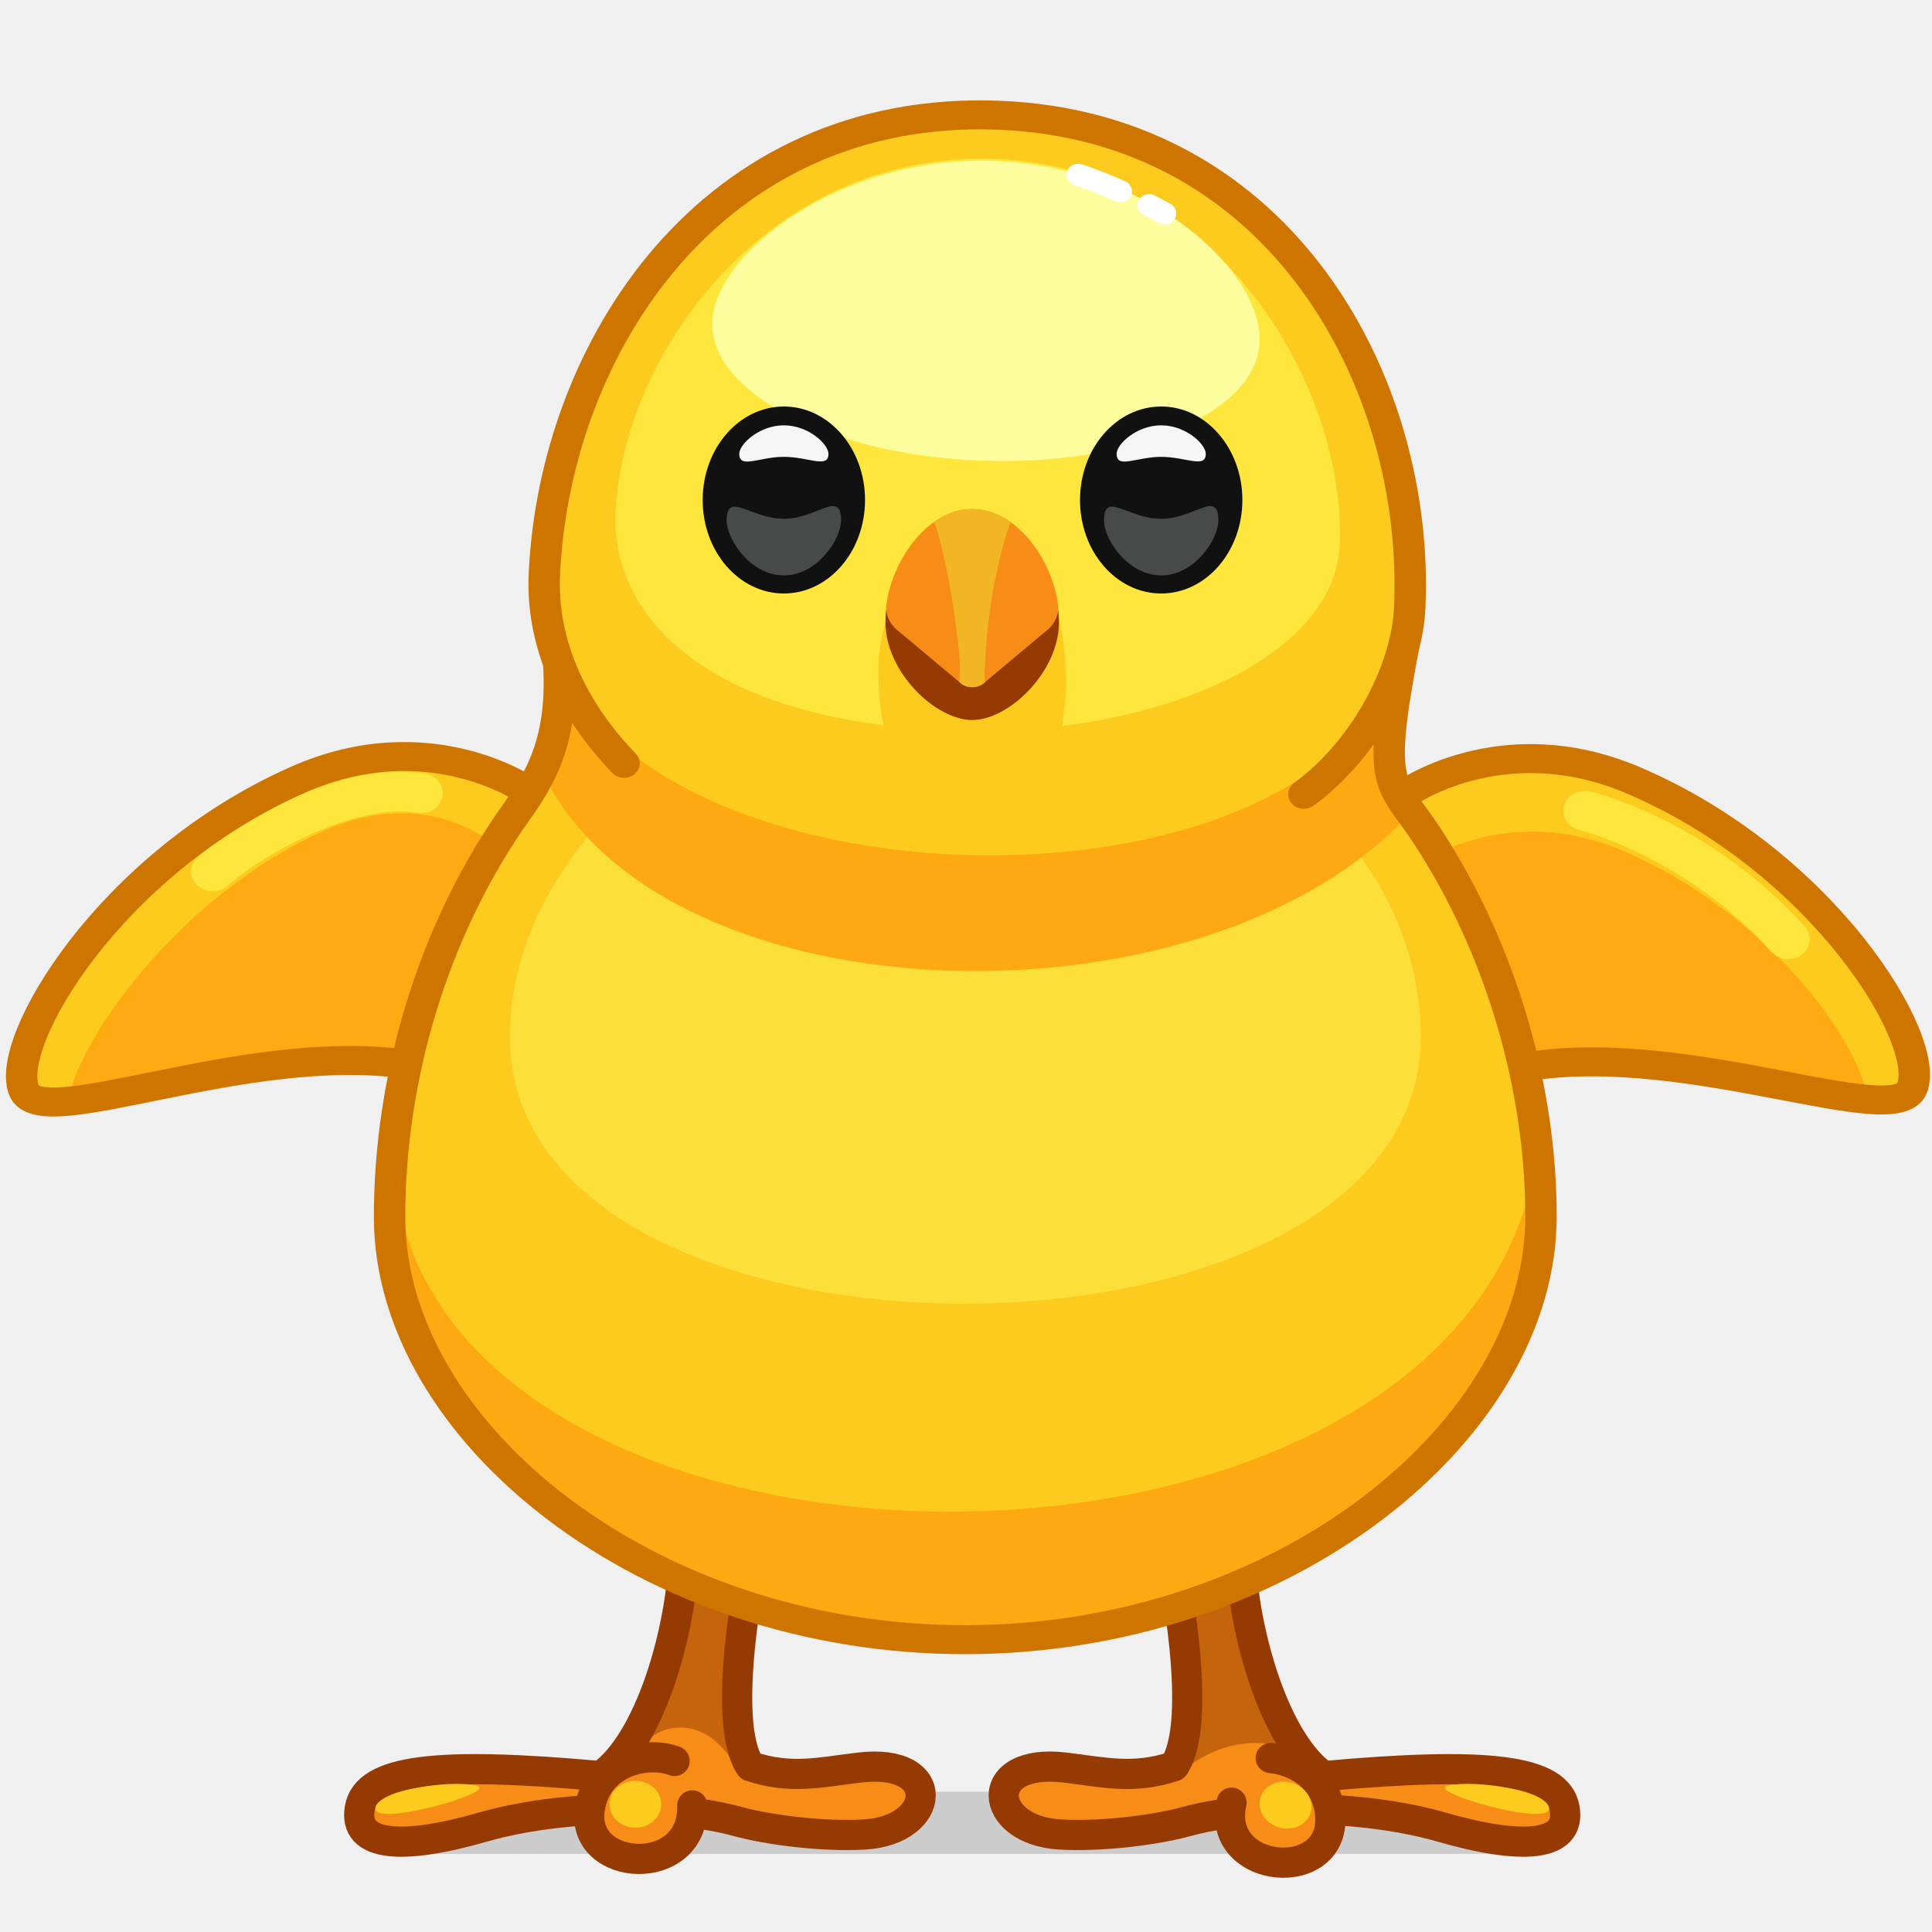
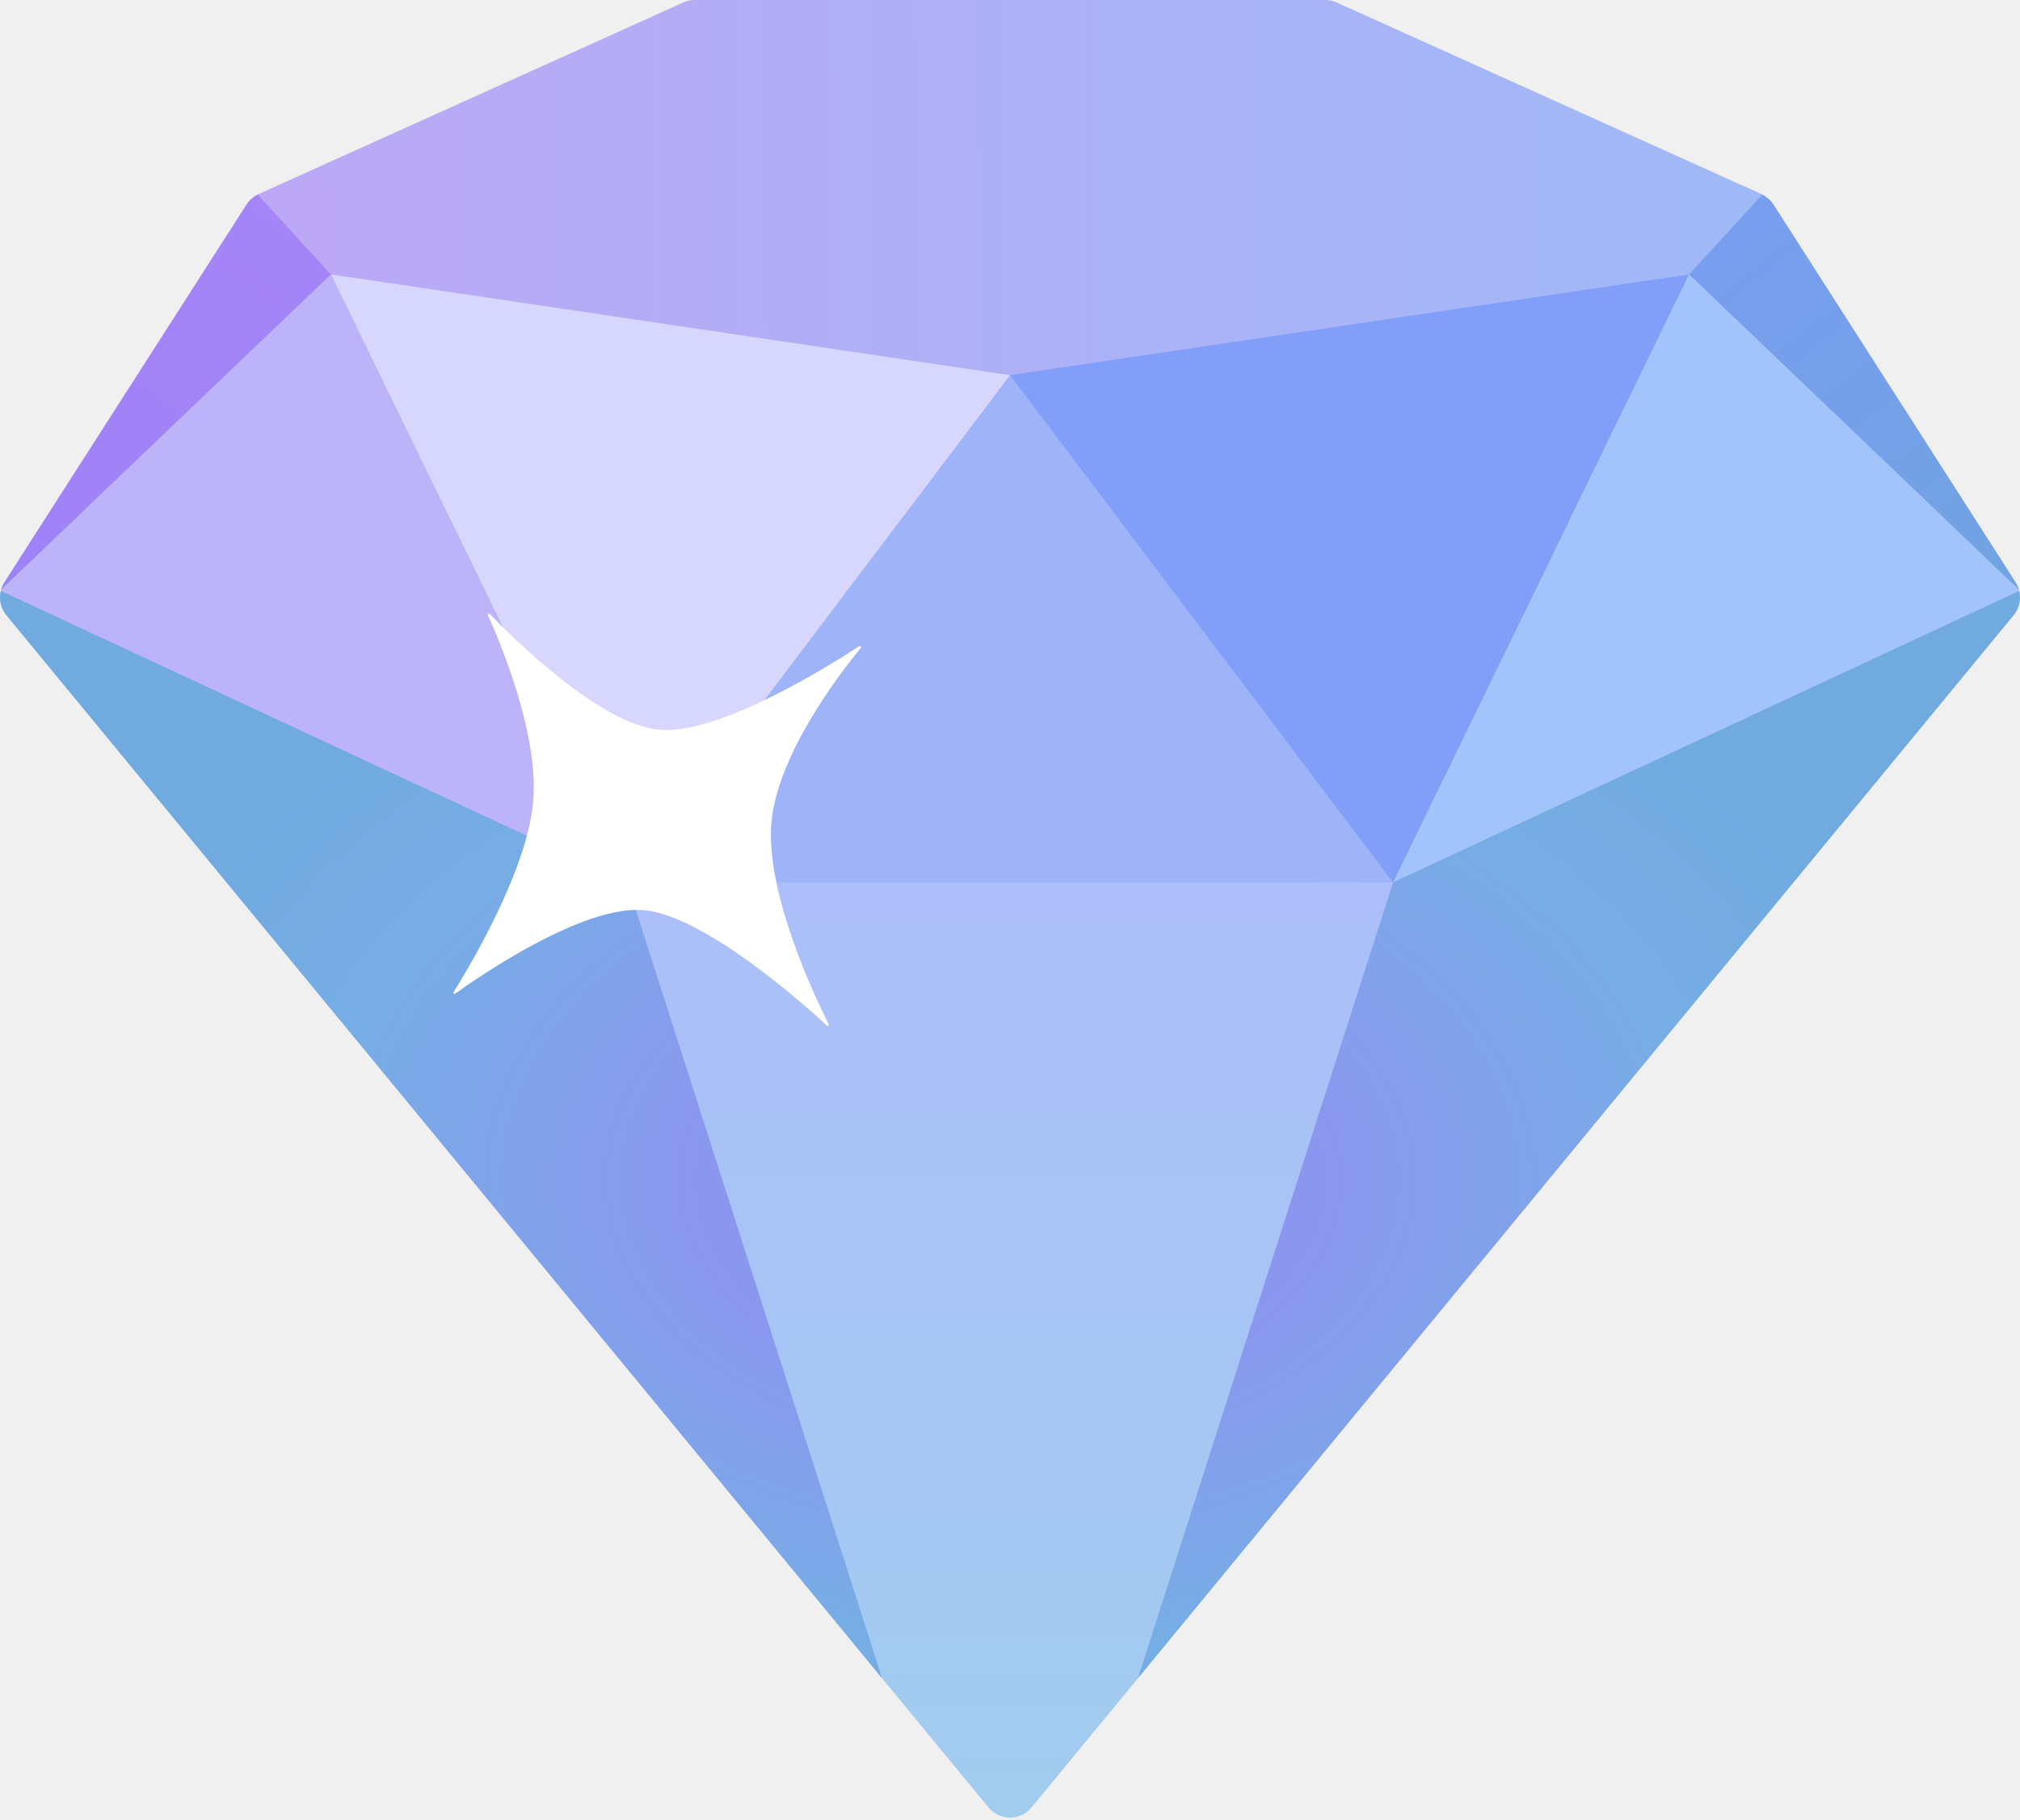
- <svg xmlns="http://www.w3.org/2000/svg" viewBox="0 0 512 512" width="512" height="512" preserveAspectRatio="xMidYMid meet" style="width: 100%; height: 100%; transform: translate3d(0px, 0px, 0px);">
+ <svg xmlns="http://www.w3.org/2000/svg" width="576" height="519" viewBox="0 0 576 519" fill="none">
+   <mask id="mask0_402_102" style="mask-type:alpha" maskUnits="userSpaceOnUse" x="0" y="0" width="576" height="519">
+     <path fill-rule="evenodd" clip-rule="evenodd" d="M194.839 0.704C195.867 0.24 196.982 0 198.11 0H377.888C379.016 0 380.131 0.24 381.161 0.704L502.253 55.343C503.666 55.979 504.863 57.015 505.702 58.324L574.724 166.014C576.614 168.963 576.386 172.806 574.161 175.508L294.158 515.488C290.96 519.371 285.04 519.371 281.842 515.488L1.839 175.508C-0.386 172.806 -0.614 168.963 1.276 166.014L70.296 58.324C71.135 57.015 72.334 55.979 73.745 55.343L194.839 0.704Z" fill="white" />
+   </mask>
+   <g mask="url(#mask0_402_102)">
+     <rect y="124.831" width="575.995" height="390.348" fill="url(#paint0_angular_402_102)" />
+     <rect width="575.995" height="148.61" fill="url(#paint1_linear_402_102)" />
+     <path d="M288.006 106.999L397.248 251.644H178.767L288.006 106.999Z" fill="#9FB3F9" />
+     <path d="M288.006 592.457L397.248 251.646H178.767L288.006 592.457Z" fill="url(#paint2_linear_402_102)" />
+     <path d="M288.008 106.998L94.356 78.267L178.768 251.646L288.008 106.998Z" fill="#D7D6FC" />
+     <path d="M0 168.423L94.344 78.267L178.757 251.646L0 168.423Z" fill="#BDB3F9" />
+     <path d="M0 168.424L94.344 78.268L73.488 55.481C61.195 57.025 31.841 116.179 0 168.424Z" fill="url(#paint3_linear_402_102)" />
+     <path d="M287.996 106.998L481.649 78.267L397.236 251.646L287.996 106.998Z" fill="#819EF8" />
+     <path d="M576.007 168.426L481.663 78.27L397.25 251.648L576.007 168.426Z" fill="#A3C4FA" />
+     <path d="M576.005 168.424L481.661 78.268L502.516 55.481C519.786 66.422 546.282 121.358 576.005 168.424Z" fill="url(#paint4_linear_402_102)" />
+     <path d="M139.116 175.449C138.973 175.135 139.421 174.844 139.66 175.093C145.818 181.508 170.974 206.668 188.093 208.144C205.102 209.611 236.845 189.65 245.019 184.294C245.314 184.1 245.681 184.523 245.457 184.795C240.012 191.401 221.726 214.902 219.981 234.563C218.19 254.745 232.592 284.785 236.293 292.115C236.446 292.419 236.043 292.738 235.792 292.507C229.288 286.5 200.829 261.08 183.527 259.588C166.17 258.091 136.433 278.636 129.777 283.415C129.505 283.611 129.154 283.26 129.332 282.976C133.444 276.414 150.277 248.506 152.034 228.703C153.754 209.322 142.373 182.621 139.116 175.449Z" fill="white" />
+   </g>
  <defs>
-     <clipPath id="__lottie_element_17">
-       <rect width="512" height="512" x="0" y="0" />
-     </clipPath>
+     <radialGradient id="paint0_angular_402_102" cx="0" cy="0" r="1" gradientUnits="userSpaceOnUse" gradientTransform="translate(287.999 336.769) rotate(90.0005) scale(178.41 263.261)">
+       <stop stop-color="#9A85F7" />
+       <stop offset="0.741" stop-color="#77ADE5" />
+       <stop offset="1" stop-color="#70AADF" />
+     </radialGradient>
+     <linearGradient id="paint1_linear_402_102" x1="72.627" y1="60.172" x2="500.682" y2="57.44" gradientUnits="userSpaceOnUse">
+       <stop stop-color="#BCA8F6" />
+       <stop offset="1" stop-color="#A0B9F7" />
+     </linearGradient>
+     <linearGradient id="paint2_linear_402_102" x1="288.007" y1="251.646" x2="288.002" y2="513.957" gradientUnits="userSpaceOnUse">
+       <stop stop-color="#ACBEF9" />
+       <stop offset="1" stop-color="#A1CCEE" />
+     </linearGradient>
+     <linearGradient id="paint3_linear_402_102" x1="86.088" y1="57.518" x2="4.178" y2="170.1" gradientUnits="userSpaceOnUse">
+       <stop stop-color="#A585F7" />
+       <stop offset="1" stop-color="#9E82F7" />
+     </linearGradient>
+     <linearGradient id="paint4_linear_402_102" x1="492.608" y1="70.786" x2="571.975" y2="170.091" gradientUnits="userSpaceOnUse">
+       <stop stop-color="#789EEF" />
+       <stop offset="1" stop-color="#71A3E1" />
+     </linearGradient>
  </defs>
-   <g clip-path="url(#__lottie_element_17)">
-     <g transform="matrix(1.1,0,0,1.1,260.762,270.747)" opacity="0.15" style="display: block;">
-       <g opacity="1" transform="matrix(1,0,0,1,0,0)">
-         <path stroke-linecap="round" stroke-linejoin="round" fill-opacity="0" stroke="rgb(0,0,0)" stroke-opacity="1" stroke-width="15" d=" M-131,193 C-131,193 134,193 134,193" />
-       </g>
-     </g>
-     <g transform="matrix(1.04,0,0,0.96,-3.39624,11.13177)" opacity="1" style="display: block;">
-       <g opacity="1" transform="matrix(1,0,0,1,80.389,244.932)">
-         <path fill="rgb(255,170,18)" fill-opacity="1" d=" M57.723,-37.95 C57.723,-37.95 32.503,-57.446 -1.228,-41.265 C-49.266,-18.221 -76.301,31.547 -70.937,44.626 C-66.226,56.113 -14.989,31.134 25.865,37.176 C66.719,43.218 87.113,-19.741 57.723,-37.95z" />
-       </g>
-       <g opacity="1" transform="matrix(1,0,0,1,80.389,244.93)">
-         <path fill="rgb(252,203,29)" fill-opacity="1" d=" M64.151,17.011 C67.782,3.114 64.988,-11.851 53.47,-18.986 C53.47,-18.986 35.459,-42.138 4.433,-26.713 C-31.996,-8.601 -57.583,31.087 -59.7,47.474 C-65.727,48.084 -69.768,47.48 -70.935,44.629 C-76.303,31.551 -49.266,-18.222 -1.233,-41.268 C32.501,-57.446 57.728,-37.954 57.728,-37.954 C74.861,-27.328 75.073,-1.477 64.151,17.011z" />
-       </g>
-       <g opacity="1" transform="matrix(1,0,0,1,84.034,217.903)">
-         <path stroke-linecap="round" stroke-linejoin="round" fill-opacity="0" stroke="rgb(254,230,60)" stroke-opacity="1" stroke-width="11" d=" M-26.556,11.007 C-19.019,3.645 6.748,-14.059 26.556,-10.553" />
-       </g>
-       <g opacity="1" transform="matrix(1,0,0,1,80.389,244.932)">
-         <path stroke-linecap="butt" stroke-linejoin="miter" fill-opacity="0" stroke-miterlimit="10" stroke="rgb(206,117,0)" stroke-opacity="1" stroke-width="8" d=" M57.723,-37.95 C57.723,-37.95 32.503,-57.446 -1.228,-41.265 C-49.266,-18.221 -76.301,31.547 -70.937,44.626 C-66.226,56.113 -14.989,31.134 25.865,37.176 C66.719,43.218 87.113,-19.741 57.723,-37.95z" />
-       </g>
-     </g>
-     <g transform="matrix(1.04,0,0,0.96,-6.396637,11.13177)" opacity="1" style="display: block;">
-       <g opacity="1" transform="matrix(1,0,0,1,422.018,244.932)">
-         <path fill="rgb(255,170,18)" fill-opacity="1" d=" M-58.39,-36.98 C-58.39,-36.98 -33.418,-56.793 0.514,-41.039 C48.839,-18.602 76.5,30.821 71.301,43.967 C66.735,55.512 15.188,31.182 -25.587,37.738 C-66.362,44.294 -87.548,-18.402 -58.39,-36.98z" />
-       </g>
-       <g opacity="1" transform="matrix(1,0,0,1,422.019,244.93)">
-         <path fill="rgb(252,203,29)" fill-opacity="1" d=" M-64.124,18.058 C-67.93,4.208 -65.325,-10.791 -53.898,-18.071 C-53.898,-18.071 -32.021,-35.437 -2.278,-21.63 C34.621,-4.497 57.777,30.597 60.101,46.956 C66.135,47.49 70.168,46.835 71.299,43.97 C76.502,30.825 48.839,-18.603 0.519,-41.042 C-33.417,-56.793 -58.395,-36.984 -58.395,-36.984 C-75.393,-26.143 -75.279,-0.291 -64.124,18.058z" />
-       </g>
-       <g opacity="1" transform="matrix(1,0,0,1,435.909,229.957)">
-         <path stroke-linecap="round" stroke-linejoin="round" fill-opacity="0" stroke="rgb(254,230,60)" stroke-opacity="1" stroke-width="11" d=" M-25.86,-17.712 C-25.86,-17.712 2.505,-10.479 25.86,17.712" />
-       </g>
-       <g opacity="1" transform="matrix(1,0,0,1,422.018,244.932)">
-         <path stroke-linecap="butt" stroke-linejoin="miter" fill-opacity="0" stroke-miterlimit="10" stroke="rgb(206,117,0)" stroke-opacity="1" stroke-width="8" d=" M-58.39,-36.98 C-58.39,-36.98 -33.418,-56.793 0.514,-41.039 C48.839,-18.602 76.5,30.821 71.301,43.967 C66.735,55.512 15.188,31.182 -25.587,37.738 C-66.362,44.294 -87.548,-18.402 -58.39,-36.98z" />
-       </g>
-     </g>
-     <g transform="matrix(1,0,0,1,4.75,-3.25)" opacity="1" style="display: block;">
-       <g opacity="1" transform="matrix(1,0,0,1,164.838,453.029)">
-         <path fill="rgb(247,141,22)" fill-opacity="1" d=" M11.701,-38.283 C10.988,-16.887 2.43,11.998 -10.408,20.913 C-53.913,16.99 -72.457,19.13 -74.24,29.471 C-76.023,39.812 -62.688,40.487 -41.649,34.425 C-27.725,30.413 -10.036,29.015 5.195,29.871 C12.979,30.309 20.121,31.335 25.789,32.903 C34.147,35.215 48.563,37.017 59.499,36.382 C78.723,35.265 80.47,15.965 58.115,18.647 C47.766,19.889 39.999,21.881 29.25,18.301 C21.048,6.177 29.887,-35.786 29.887,-35.786" />
-         <path stroke-linecap="round" stroke-linejoin="round" fill-opacity="0" stroke="rgb(149,58,3)" stroke-opacity="1" stroke-width="8" d=" M11.701,-38.283 C10.988,-16.887 2.43,11.998 -10.408,20.913 C-53.913,16.99 -72.457,19.13 -74.24,29.471 C-76.023,39.812 -62.688,40.487 -41.649,34.425 C-27.725,30.413 -10.036,29.015 5.195,29.871 C12.979,30.309 20.121,31.335 25.789,32.903 C34.147,35.215 48.563,37.017 59.499,36.382 C78.723,35.265 80.47,15.965 58.115,18.647 C47.766,19.889 39.999,21.881 29.25,18.301 C21.048,6.177 29.887,-35.786 29.887,-35.786" />
-       </g>
-       <g opacity="0.5" transform="matrix(1,0,0,1,182.452,438.371)">
-         <path fill="rgb(149,58,3)" fill-opacity="1" d=" M7.752,32.982 C-0.606,18.222 -13.943,21.779 -17.322,28.537 C-13.744,11.131 -5.416,-32.982 -5.416,-32.982 C-5.416,-32.982 17.322,-30.261 17.322,-30.261 C17.322,-30.261 3.088,7.511 7.752,32.982z" />
-       </g>
-       <g opacity="1" transform="matrix(1,0,0,1,108.522,479.976)">
-         <path fill="rgb(252,203,29)" fill-opacity="1" d=" M-13.795,2.4 C-13.26,-2.277 6.249,-5.216 13.064,-3.479 C19.151,-1.927 -14.403,7.717 -13.795,2.4z" />
-       </g>
-     </g>
-     <g transform="matrix(1,0,0,1,4.75,-3.25)" opacity="1" style="display: block;">
-       <g opacity="1" transform="matrix(1,0,0,1,165.061,482.417)">
-         <path fill="rgb(247,141,22)" fill-opacity="1" d=" M8.961,-12.486 C1.492,-15.331 -11.705,-12.266 -13.521,0.268 C-15.98,17.237 14.252,18.826 13.654,-0.716" />
-         <path stroke-linecap="round" stroke-linejoin="round" fill-opacity="0" stroke="rgb(149,58,3)" stroke-opacity="1" stroke-width="8" d=" M8.961,-12.486 C1.492,-15.331 -11.705,-12.266 -13.521,0.268 C-15.98,17.237 14.252,18.826 13.654,-0.716" />
-       </g>
-       <g opacity="1" transform="matrix(1,0,0,1,163.622,481.393)">
-         <path fill="rgb(252,203,29)" fill-opacity="1" d=" M6.861,0 C6.861,3.433 3.789,6.216 0,6.216 C-3.789,6.216 -6.861,3.433 -6.861,0 C-6.861,-3.433 -3.789,-6.216 0,-6.216 C3.789,-6.216 6.861,-3.433 6.861,0z" />
-       </g>
-     </g>
-     <g transform="matrix(1,0,0,1,4.75,-3.25)" opacity="1" style="display: block;">
-       <g opacity="1" transform="matrix(1,0,0,1,335.646,453.029)">
-         <path fill="rgb(247,141,22)" fill-opacity="1" d=" M-11.701,-38.283 C-10.988,-16.887 -2.43,11.998 10.408,20.913 C53.913,16.99 72.457,19.13 74.24,29.471 C76.023,39.812 62.688,40.487 41.649,34.425 C20.61,28.363 -9.029,28.267 -25.789,32.903 C-34.147,35.215 -48.563,37.017 -59.499,36.382 C-78.723,35.265 -80.47,15.965 -58.115,18.647 C-47.766,19.889 -39.999,21.881 -29.25,18.301 C-21.048,6.177 -29.887,-35.786 -29.887,-35.786" />
-         <path stroke-linecap="round" stroke-linejoin="round" fill-opacity="0" stroke="rgb(149,58,3)" stroke-opacity="1" stroke-width="8" d=" M-11.701,-38.283 C-10.988,-16.887 -2.43,11.998 10.408,20.913 C53.913,16.99 72.457,19.13 74.24,29.471 C76.023,39.812 62.688,40.487 41.649,34.425 C20.61,28.363 -9.029,28.267 -25.789,32.903 C-34.147,35.215 -48.563,37.017 -59.499,36.382 C-78.723,35.265 -80.47,15.965 -58.115,18.647 C-47.766,19.889 -39.999,21.881 -29.25,18.301 C-21.048,6.177 -29.887,-35.786 -29.887,-35.786" />
-       </g>
-       <g opacity="0.5" transform="matrix(1,0,0,1,318.032,438.371)">
-         <path fill="rgb(149,58,3)" fill-opacity="1" d=" M-7.752,32.982 C3.87,24.106 16.477,26.888 17.322,28.537 C13.744,11.131 5.916,-33.215 5.916,-33.215 C5.916,-33.215 -16.822,-30.494 -16.822,-30.494 C-16.822,-30.494 -3.088,7.511 -7.752,32.982z" />
-       </g>
-       <g opacity="1" transform="matrix(1,0,0,1,391.962,479.976)">
-         <path fill="rgb(252,203,29)" fill-opacity="1" d=" M13.795,2.4 C13.26,-2.277 -6.249,-5.216 -13.064,-3.479 C-19.151,-1.927 14.403,7.717 13.795,2.4z" />
-       </g>
-     </g>
-     <g transform="matrix(1,0,0,1,4.75,-3.25)" opacity="1" style="display: block;">
-       <g opacity="1" transform="matrix(1,0,0,1,334.516,483.014)">
-         <path fill="rgb(247,141,22)" fill-opacity="1" d=" M-2.511,-13.868 C4.406,-13.164 12.127,-8.585 13.194,0.638 C15.427,19.933 -17.297,17.338 -12.895,-2.042" />
-         <path stroke-linecap="round" stroke-linejoin="round" fill-opacity="0" stroke="rgb(149,58,3)" stroke-opacity="1" stroke-width="8" d=" M-2.511,-13.868 C4.406,-13.164 12.127,-8.585 13.194,0.638 C15.427,19.933 -17.297,17.338 -12.895,-2.042" />
-       </g>
-       <g opacity="1" transform="matrix(1,0,0,1,335.923,481.639)">
-         <path fill="rgb(252,203,29)" fill-opacity="1" d=" M-6.861,0 C-6.6,3.433 -3.316,6.216 0.473,6.216 C4.262,6.216 7.122,3.433 6.861,0 C6.6,-3.433 3.316,-6.216 -0.473,-6.216 C-4.262,-6.216 -7.122,-3.433 -6.861,0z" />
-       </g>
-     </g>
-     <g transform="matrix(1.04,0,0,0.96,-5.397186,11.13177)" opacity="1" style="display: block;">
-       <g opacity="1" transform="matrix(1,0,0,1,251.164,294.153)">
-         <path fill="rgb(252,203,29)" fill-opacity="1" d=" M146.703,29.864 C146.805,89.116 81.222,146.748 0.2,146.887 C-80.822,147.026 -146.6,89.619 -146.702,30.367 C-146.769,-8.754 -135.321,-51.099 -112.478,-84.431 C-104.771,-95.677 -99.166,-117.295 -104.451,-133.97 C-82.123,-152.888 -34.737,-145.425 -0.301,-145.484 C36.965,-145.548 84.994,-145.643 108.309,-123.407 C107.253,-109.675 106.651,-91.853 113.205,-82.056 C135.292,-49.039 146.638,-7.8 146.703,29.864z" />
-       </g>
-       <g opacity="1" transform="matrix(1,0,0,1,251.184,260.985)">
-         <path fill="rgb(252,223,57)" fill-opacity="1" d=" M116.044,13.437 C116.22,111.53 -115.867,112.17 -116.044,13.835 C-116.139,-39.037 -64.082,-87.187 -0.173,-87.297 C63.643,-87.406 115.945,-41.497 116.044,13.437z" />
-       </g>
-       <g opacity="1" transform="matrix(1,0,0,1,251.164,373.406)">
-         <path fill="rgb(255,169,18)" fill-opacity="1" d=" M-145.874,-67.584 C-146.436,-61.303 -146.713,-55.054 -146.702,-48.886 C-146.6,10.367 -80.822,67.773 0.2,67.634 C81.222,67.495 146.805,9.864 146.703,-49.389 C146.693,-55.396 146.392,-61.494 145.81,-67.634 C130.009,67.489 -144.41,63.656 -145.874,-67.584z" />
-       </g>
-       <g opacity="1" transform="matrix(1,0,0,1,254.196,207.284)">
-         <path fill="rgb(255,169,18)" fill-opacity="1" d=" M110.347,5.511 C58.514,67.188 -79.016,63.355 -110.347,-4.678 C-107.609,-8.669 -103.871,-22.805 -104.947,-31.506 C-77.455,-64.081 -48.239,-41.691 -3.251,-41.768 C36.463,-41.836 76.329,-55.996 104.793,-28.815 C103.165,-17.052 103.125,-4.61 110.347,5.511z" />
-       </g>
-       <g opacity="1" transform="matrix(1,0,0,1,251.164,294.431)">
-         <path stroke-linecap="round" stroke-linejoin="round" fill-opacity="0" stroke="rgb(206,117,0)" stroke-opacity="1" stroke-width="8" d=" M146.703,29.586 C146.805,88.838 81.222,146.47 0.2,146.609 C-80.822,146.748 -146.6,89.341 -146.702,30.089 C-146.767,-8.07 -135.877,-49.295 -114.143,-82.233 C-106.481,-93.845 -101.106,-105.95 -104.451,-132.07 C-81.879,-151.811 -35.589,-145.701 -0.301,-145.762 C37.499,-145.827 88.204,-150.165 111.646,-127.382 C104.592,-87.162 108.394,-90.782 117.949,-74.845 C136.915,-43.21 146.643,-5.28 146.703,29.586z" />
-       </g>
-     </g>
-     <g transform="matrix(1.04,0,0,0.96,-5.397186,11.13177)" opacity="1" style="display: block;">
-       <g opacity="1" transform="matrix(1,0,0,1,254.231,122.32)">
-         <path fill="rgb(252,203,29)" fill-opacity="1" d=" M110.178,33.908 C104.323,130.75 -116.166,121.871 -110.326,24.62 C-106.568,-37.95 -67.727,-105.189 5.46,-102.106 C77.727,-99.062 113.905,-27.734 110.178,33.908z" />
-       </g>
-       <g opacity="1" transform="matrix(1,0,0,1,254.335,111.215)">
-         <path fill="rgb(254,230,60)" fill-opacity="1" d=" M92.229,27.637 C90.894,59.338 44.737,80.142 -3.656,78.969 C-65.005,77.482 -93.592,50.09 -92.257,18.389 C-90.433,-24.917 -53.512,-81.389 4.619,-78.94 C62.019,-76.522 94.026,-15.028 92.229,27.637z" />
-       </g>
-       <g opacity="1" transform="matrix(1,0,0,1,256.429,74.206)">
-         <path fill="rgb(253,253,157)" fill-opacity="1" d=" M69.717,8.79 C68.891,28.391 37.008,42.967 -1.496,41.345 C-40,39.723 -70.544,22.517 -69.718,2.916 C-68.892,-16.685 -35.964,-43.215 2.53,-41.377 C42.189,-39.483 70.543,-10.811 69.717,8.79z" />
-       </g>
-       <g opacity="1" transform="matrix(1,0,0,1,254.196,113.892)">
-         <path stroke-linecap="round" stroke-linejoin="round" fill-opacity="0" stroke="rgb(206,117,0)" stroke-opacity="1" stroke-width="8" d=" M83.241,93.781 C85.874,91.697 88.363,89.344 90.687,86.791 C102.179,74.164 109.611,56.63 110.213,42.336 C112.812,-19.364 77.762,-90.634 5.495,-93.678 C-67.692,-96.761 -107.653,-29.58 -110.291,33.047 C-110.968,49.111 -105.552,64.698 -95.611,78.278 C-95.611,78.278 -93.564,81.188 -89.983,85.237" />
-       </g>
-     </g>
-     <g transform="matrix(1.02237,-0.06476702,0.07228053,0.97219,269.2897,32.70915)" opacity="1" style="display: block;">
-       <g opacity="1" transform="matrix(1,0,0,1,34.659,25.704)">
-         <path stroke-linecap="round" stroke-linejoin="round" fill-opacity="0" stroke="rgb(255,255,255)" stroke-opacity="1" stroke-width="6" d=" M-1.919,-1.258 C-0.676,-0.471 0.606,0.367 1.919,1.258" />
-       </g>
-       <g opacity="1" transform="matrix(1,0,0,1,20.29,17.599)">
-         <path stroke-linecap="round" stroke-linejoin="round" fill-opacity="0" stroke="rgb(255,255,255)" stroke-opacity="1" stroke-width="6" d=" M-5.29,-2.599 C-5.29,-2.599 -1.088,-0.935 5.29,2.599" />
-       </g>
-     </g>
-     <g transform="matrix(1.04,0,0,0.96,94.88168,11.25275)" opacity="1" style="display: block;">
-       <g opacity="1" transform="matrix(1,0,0,1,204.659,126.302)">
-         <path fill="rgb(17,17,17)" fill-opacity="1" d=" M20.685,0.004 C20.681,14.258 11.417,25.81 -0.007,25.808 C-11.431,25.806 -20.689,14.25 -20.685,-0.004 C-20.681,-14.258 -11.417,-25.81 0.007,-25.808 C11.431,-25.806 20.689,-14.25 20.685,0.004z" />
-         <path stroke-linecap="round" stroke-linejoin="round" fill-opacity="0" stroke="rgb(17,17,17)" stroke-opacity="1" stroke-width="0" d=" M20.685,0.004 C20.681,14.258 11.417,25.81 -0.007,25.808 C-11.431,25.806 -20.689,14.25 -20.685,-0.004 C-20.681,-14.258 -11.417,-25.81 0.007,-25.808 C11.431,-25.806 20.689,-14.25 20.685,0.004z" />
-       </g>
-       <g opacity="1" transform="matrix(1,0,0,1,204.658,137.553)">
-         <path fill="rgb(72,73,73)" fill-opacity="1" d=" M14.57,-5.585 C14.569,-0.415 8.514,9.568 -0.004,9.566 C-8.522,9.564 -14.571,-0.421 -14.57,-5.591 C-14.568,-13.886 -8.518,-6.064 0,-6.062 C8.518,-6.06 14.572,-14.255 14.57,-5.585z" />
-       </g>
-       <g opacity="1" transform="matrix(1,0,0,1,204.662,110.692)">
-         <path fill="rgb(245,245,245)" fill-opacity="1" d=" M11.364,2.87 C11.363,7.034 6.276,3.702 0,3.701 C-6.276,3.7 -11.365,7.123 -11.364,2.866 C-11.363,0.214 -6.274,-5.002 0.002,-5.001 C6.278,-5 11.365,0.22 11.364,2.87z" />
-       </g>
-     </g>
-     <g transform="matrix(1.04,0,0,0.96,-5.116394,11.25275)" opacity="1" style="display: block;">
-       <g opacity="1" transform="matrix(1,0,0,1,204.659,126.302)">
-         <path fill="rgb(17,17,17)" fill-opacity="1" d=" M20.685,0.004 C20.681,14.258 11.417,25.81 -0.007,25.808 C-11.431,25.806 -20.689,14.25 -20.685,-0.004 C-20.681,-14.258 -11.417,-25.81 0.007,-25.808 C11.431,-25.806 20.689,-14.25 20.685,0.004z" />
-         <path stroke-linecap="round" stroke-linejoin="round" fill-opacity="0" stroke="rgb(17,17,17)" stroke-opacity="1" stroke-width="0" d=" M20.685,0.004 C20.681,14.258 11.417,25.81 -0.007,25.808 C-11.431,25.806 -20.689,14.25 -20.685,-0.004 C-20.681,-14.258 -11.417,-25.81 0.007,-25.808 C11.431,-25.806 20.689,-14.25 20.685,0.004z" />
-       </g>
-       <g opacity="1" transform="matrix(1,0,0,1,204.658,137.553)">
-         <path fill="rgb(72,73,73)" fill-opacity="1" d=" M14.57,-5.585 C14.569,-0.415 8.514,9.568 -0.004,9.566 C-8.522,9.564 -14.571,-0.421 -14.57,-5.591 C-14.568,-13.886 -8.518,-6.064 0,-6.062 C8.518,-6.06 14.572,-14.255 14.57,-5.585z" />
-       </g>
-       <g opacity="1" transform="matrix(1,0,0,1,204.662,110.692)">
-         <path fill="rgb(245,245,245)" fill-opacity="1" d=" M11.364,2.87 C11.363,7.034 6.276,3.702 0,3.701 C-6.276,3.7 -11.365,7.123 -11.364,2.866 C-11.363,0.214 -6.274,-5.002 0.002,-5.001 C6.278,-5 11.365,0.22 11.364,2.87z" />
-       </g>
-     </g>
-     <g transform="matrix(1.04,0,0,0.96,257.6469,184.6988)" opacity="1" style="display: block;">
-       <g opacity="1" transform="matrix(1,0,0,1,0,0)">
-         <path fill="rgb(252,203,29)" fill-opacity="1" d=" M-16.114,-33.139 C-16.114,-33.139 -23.775,-23.648 -23.92,-7.707 C-24.046,6.148 -20.632,30.281 -3.483,32.881 C19.377,36.346 30.795,4.407 19.549,-31.662 C19.549,-31.662 -16.114,-33.139 -16.114,-33.139z" />
-       </g>
-     </g>
-     <g transform="matrix(1.04,0,0,0.96,-5.397186,11.13177)" opacity="1" style="display: block;">
-       <g opacity="1" transform="matrix(1,0,0,1,252.927,158.564)">
-         <path fill="rgb(149,58,3)" fill-opacity="1" d=" M22.108,1.598 C22.105,15.36 9.335,28.609 -0.007,28.607 C-9.345,28.605 -22.111,15.35 -22.108,1.588 C-22.105,-12.163 -12.197,-28.61 0.007,-28.607 C11.206,-28.604 20.465,-14.752 21.903,-1.839 C22.036,-0.682 22.108,0.463 22.108,1.598z" />
-       </g>
-     </g>
-     <g transform="matrix(1.36943,0.4261747,-0.4256201,1.165334,147.3686,158.7198)" opacity="1" style="display: block;">
-       <g opacity="1" transform="matrix(1,0,0,1,0,0)">
-         <path fill="rgb(155,11,11)" fill-opacity="1" d=" M86.332,-28.653 C80.845,-33.369 65.163,-27.324 61.613,-19.379 C66.153,-16.503 68.517,-15.617 73.382,-12.724 C77.074,-10.529 78.089,-10.893 79.826,-14.297 C81.312,-17.208 84.422,-23.39 86.332,-28.653z" />
-         <path stroke-linecap="round" stroke-linejoin="round" fill-opacity="0" stroke="rgb(206,117,0)" stroke-opacity="1" stroke-width="3" d=" M86.332,-28.653 C80.845,-33.369 65.163,-27.324 61.613,-19.379 C66.153,-16.503 68.517,-15.617 73.382,-12.724 C77.074,-10.529 78.089,-10.893 79.826,-14.297 C81.312,-17.208 84.422,-23.39 86.332,-28.653z" />
-       </g>
-     </g>
-     <g transform="matrix(1.04,0,0,0.96,-5.397186,10.13239)" opacity="1" style="display: block;">
-       <g opacity="1" transform="matrix(1,0,0,1,252.928,154.554)">
-         <path fill="rgb(247,141,22)" fill-opacity="1" d=" M19.712,8.273 C19.712,8.273 3.25,23.193 3.25,23.193 C1.567,25.065 -1.578,25.065 -3.26,23.192 C-3.26,23.192 -19.703,8.277 -19.703,8.277 C-21.362,6.43 -22.155,4.054 -21.854,1.685 C-20.232,-11.085 -11.056,-24.6 0.006,-24.597 C11.205,-24.594 20.464,-10.742 21.902,2.171 C21.902,2.171 21.902,2.171 21.902,2.171 C22.034,4.382 21.253,6.559 19.712,8.273z" />
-       </g>
-       <g opacity="1" transform="matrix(1,0,0,1,252.934,154.551)">
-         <path fill="rgb(242,182,36)" fill-opacity="1" d=" M9.771,-20.978 C9.771,-20.978 9.771,-20.978 9.771,-20.978 C6.217,-10.298 3.665,4.659 3.145,20.672 C3.118,21.512 3.15,22.356 3.234,23.192 C3.234,23.192 3.234,23.192 3.234,23.192 C3.234,23.192 3.223,23.214 3.223,23.214 C1.539,25.065 -1.597,25.052 -3.267,23.19 C-3.267,23.19 -3.267,23.19 -3.267,23.19 C-3.07,20.51 -3.102,17.819 -3.344,15.143 C-4.379,3.7 -6.249,-7.881 -8.541,-17.207 C-8.857,-18.491 -9.276,-19.746 -9.771,-20.972 C-9.771,-20.972 -9.771,-20.972 -9.771,-20.972 C-6.828,-23.241 -3.51,-24.595 0.001,-24.594 C3.512,-24.593 6.817,-23.237 9.771,-20.978z" />
-       </g>
-     </g>
-   </g>
</svg>
